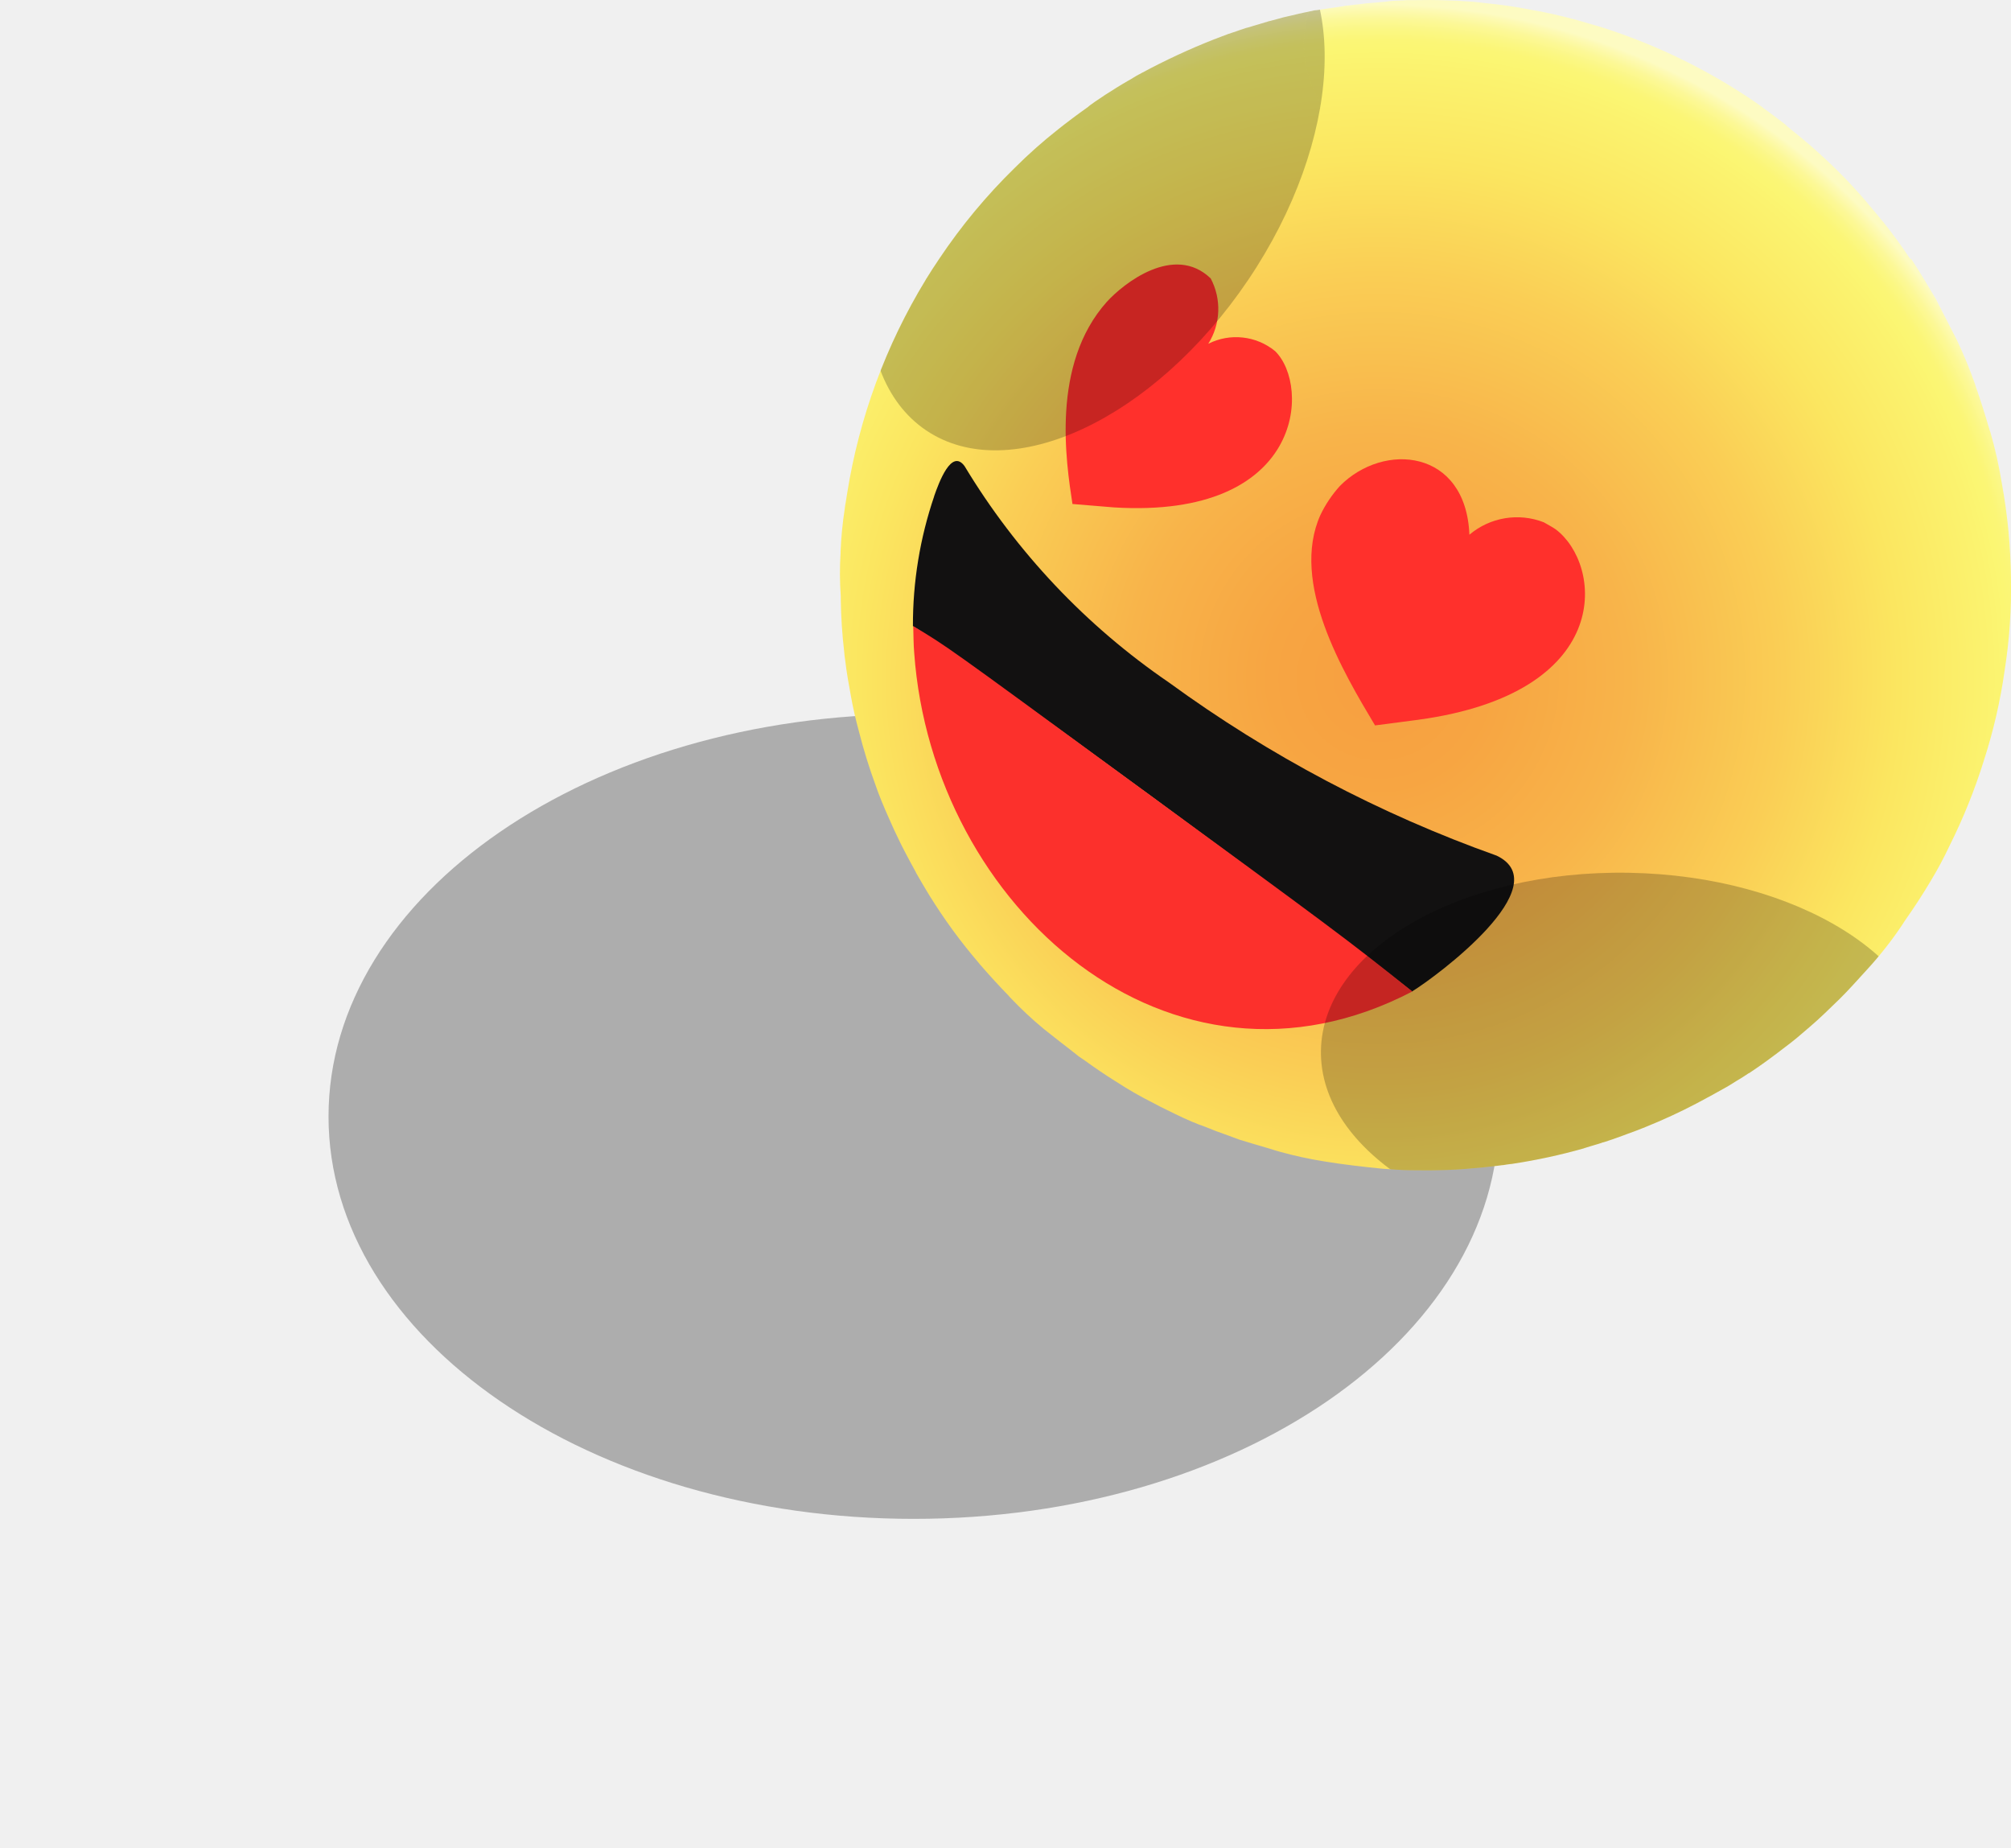
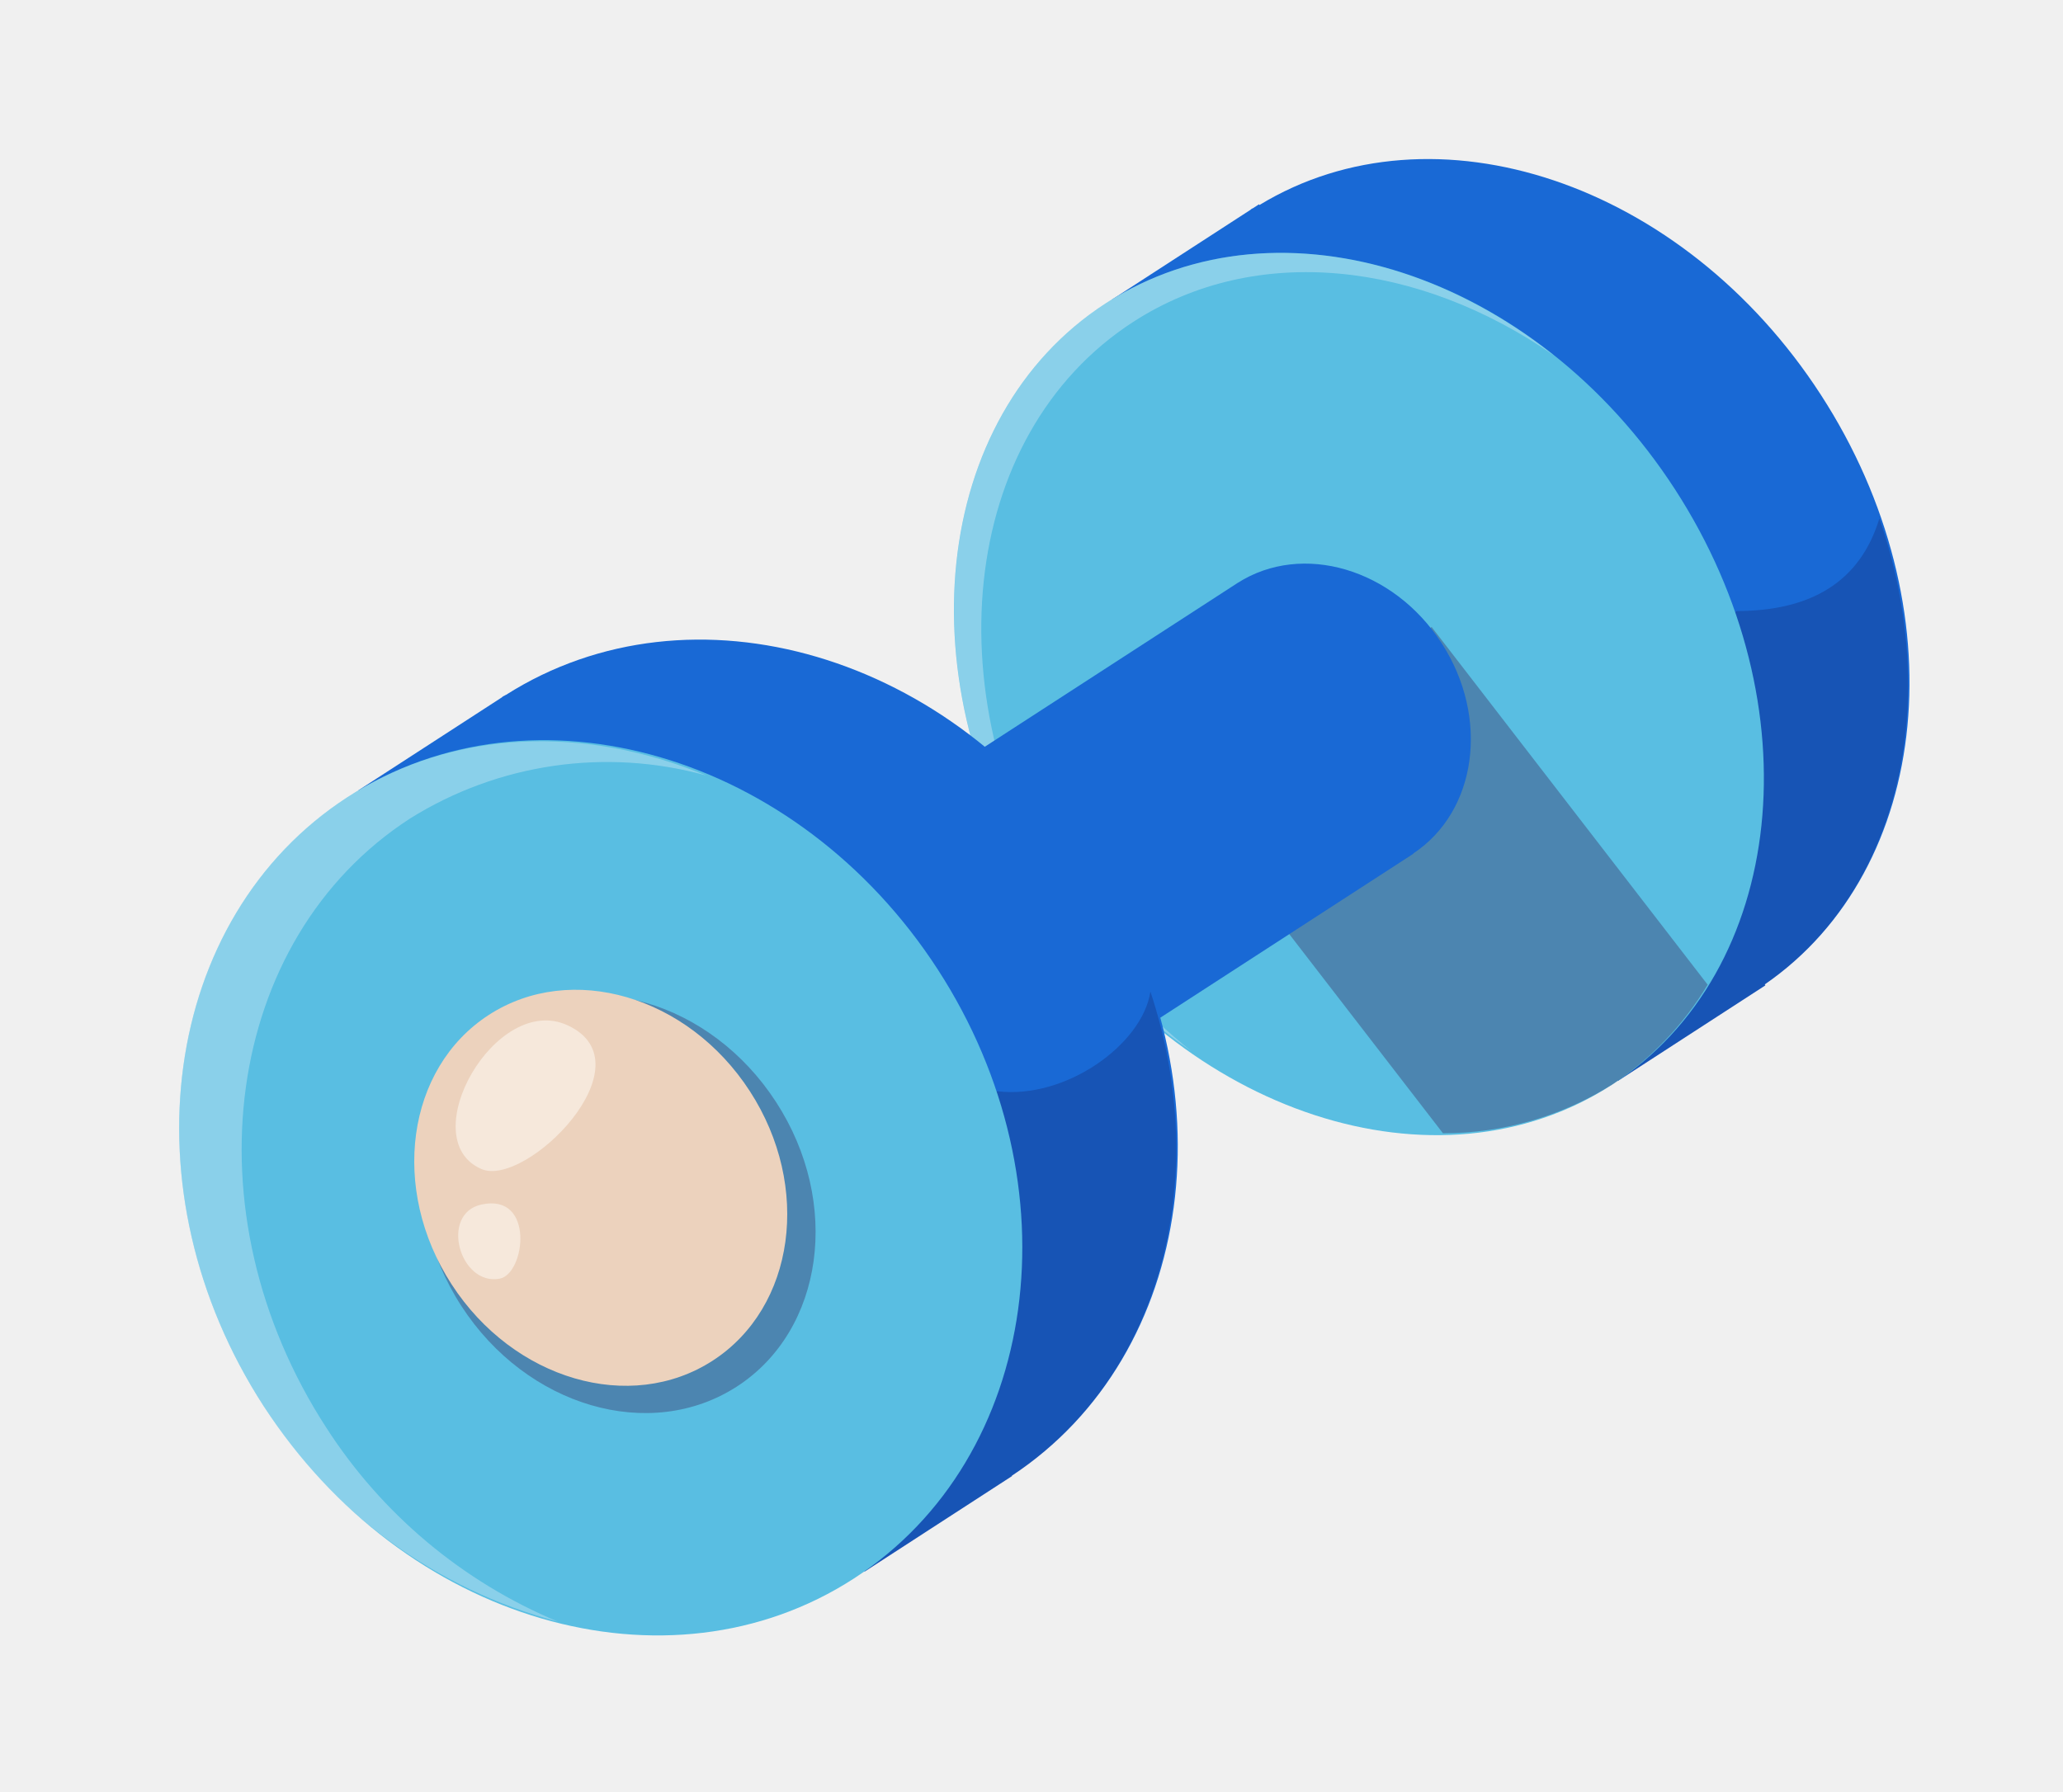
- <svg xmlns="http://www.w3.org/2000/svg" xmlns:xlink="http://www.w3.org/1999/xlink" width="82.478" height="75.758" viewBox="0 0 82.478 75.758">
-   <defs>
-     <radialGradient id="radial-gradient" cx="0.471" cy="0.58" r="0.575" gradientTransform="matrix(-0.999, -0.004, -0.004, 1, 0.933, 0.001)" gradientUnits="objectBoundingBox">
-       <stop offset="0" stop-color="#f79f40" />
-       <stop offset="0.163" stop-color="#f7a542" />
-       <stop offset="0.371" stop-color="#f8b44a" />
-       <stop offset="0.601" stop-color="#face55" />
-       <stop offset="0.771" stop-color="#fbe660" />
-       <stop offset="0.91" stop-color="#fbf36f" />
-       <stop offset="0.932" stop-color="#fbf672" />
-       <stop offset="0.947" stop-color="#fbf676" />
-       <stop offset="0.962" stop-color="#fbf783" />
-       <stop offset="0.978" stop-color="#fcf897" />
-       <stop offset="0.994" stop-color="#fdfab4" />
-       <stop offset="1" stop-color="#fdfbc2" />
-     </radialGradient>
-     <clipPath id="clip-path">
-       <path id="Trazado_116496" data-name="Trazado 116496" d="M52.65,29.84v-.06c0-.11-.03-.77-.15-1.75-.01-.09-.02-.17-.03-.26-.02-.12-.04-.25-.06-.38a23.894,23.894,0,0,0-3.15-8.77c0-.01-.01-.01-.01-.02-.17-.29-.35-.57-.54-.85h0a23.353,23.353,0,0,0-3.06-3.74,20.449,20.449,0,0,0-1.77-1.6c-.39-.32-.78-.62-1.19-.91a.265.265,0,0,1-.06-.05l-.05-.04-.21-.15c-.26-.18-.55-.37-.86-.57h0c-.01-.01-.02-.01-.03-.02-.15-.09-.3-.19-.47-.28-.07-.04-.15-.09-.22-.13s-.12-.07-.19-.11a1.092,1.092,0,0,0-.15-.08,25.413,25.413,0,0,0-2.93-1.4c-.26-.11-.47-.18-.58-.23l-.18-.07-.18-.07c-.01,0-.02-.01-.03-.01l-.04-.01-.3-.1-.04-.01c-.01,0-.03-.01-.04-.01l-.2-.07a2.759,2.759,0,0,0-.27-.08l-.23-.07c-.04-.01-.09-.03-.13-.04-.01,0-.03-.01-.04-.01s-.03-.01-.05-.01a.636.636,0,0,1-.07-.02l-.26-.07-.22-.06c-.07-.02-.14-.03-.21-.05h-.01l-.13-.03-.25-.06-.18-.04a2.049,2.049,0,0,0-.24-.05c-.01,0-.03-.01-.04-.01-.06-.01-.12-.03-.18-.04l-.11-.02-.13-.03h-.02l-.04-.01c-.02,0-.05-.01-.07-.01a1.766,1.766,0,0,1-.2-.04.6.6,0,0,0-.12-.02h0a2.068,2.068,0,0,1-.22-.04l-.19-.03c-.03-.01-.07-.01-.11-.02a.985.985,0,0,0-.17-.02,1,1,0,0,0-.16-.02l-.27-.03-.25-.03c-.03,0-.05-.01-.08-.01h-.02a1.641,1.641,0,0,0-.23-.02l-.34-.03c-.08-.01-.16-.01-.23-.02-.09-.01-.17-.01-.26-.02s-.18-.01-.27-.02A.97.97,0,0,1,29.76,7h-.37c-.48-.01-.96-.01-1.45,0-.11,0-.21,0-.31.01s-.22.01-.32.02c-.07,0-.13.01-.19.01-.16.01-.31.02-.46.04-.05,0-.11.01-.16.01-.22.02-.43.04-.64.07-.1.01-.2.02-.3.04h-.01c-.02,0-.04.01-.06.01q-.24.03-.45.06c-.11.02-.23.04-.34.05-.26.04-.47.08-.61.11-.7.14-1.38.3-2.06.5-.41.11-.77.22-1.21.38a24.021,24.021,0,0,0-5.31,2.61h0c-.17.11-.33.22-.49.33a.265.265,0,0,0-.06.05c-.28.2-.56.4-.84.61a.423.423,0,0,1-.07.05l-.02.02-.02.02c-.01.01-.02.02-.03.02s-.02.01-.03.02c-.08.06-.15.12-.23.18-.15.12-.3.24-.44.36-.08.07-.16.13-.24.2-.16.14-.32.27-.46.4l-.02.02-.02.02c-.03.03-.07.06-.1.09-.75.69-1.21,1.19-1.24,1.22-.23.25-.46.51-.69.77-.16.19-.33.38-.5.59-.01.01-.02.03-.04.04l-.03.03c-.34.42-.69.89-1.08,1.46l-.01.01-.01.01c-.01.01-.01.02-.02.02-.18.26-.36.55-.54.86-.16.26-.32.52-.46.75l-.46.88c-.15.29-.29.56-.42.82a16.758,16.758,0,0,0-.76,1.82h0v.01c-.22.6-.42,1.23-.6,1.84l-.01.02a.037.037,0,0,1-.01.03,17.968,17.968,0,0,0-.5,2.13,23.506,23.506,0,0,0-.17,7.66,22.794,22.794,0,0,0,.82,3.68,23.944,23.944,0,0,0,1.38,3.51,15.311,15.311,0,0,0,.75,1.42c.32.56.68,1.11,1.06,1.66.04.07.09.13.13.2a16,16,0,0,0,1.39,1.8c.34.37.78.88,1.14,1.24s.83.82,1.22,1.15h0c.42.37.6.53.99.83q.72.585,1.47,1.08h.01c.16.11.32.22.49.32.19.12.38.24.55.34.09.05.22.13.36.21a.573.573,0,0,1,.07.04c.15.09.33.18.52.29.04.02.09.05.13.07a22.789,22.789,0,0,0,2.12,1c.18.07.42.17.7.28l.24.09.42.15.3.1.11.03c.01,0,.01,0,.02.01l.16.05a2.759,2.759,0,0,0,.27.08l.26.08c.01,0,.02,0,.02.01a22.1,22.1,0,0,0,2.96.66l.09.01c.08.01.17.03.27.04h.03l.23.03.53.06c.24.03.56.05.79.07s.49.03.74.04h.02c.13.01.25.01.37.01.33.01.77,0,1.1.01s.79-.03,1.13-.05c.72-.06,1.68-.17,2.39-.28a18.747,18.747,0,0,0,1.84-.38c.14-.04.28-.08.43-.12.43-.12.87-.25,1.24-.36l.43-.16c.35-.12.69-.25,1.03-.38l.17-.06c.4-.15.89-.38,1.32-.59.19-.09.37-.18.55-.28a15.71,15.71,0,0,0,1.56-.88c.02-.01.03-.02.05-.03.41-.26.82-.52,1.22-.81.09-.06.18-.12.26-.17l.44-.34c.12-.09.23-.18.35-.27l.66-.52a14.289,14.289,0,0,0,1.37-1.26l.03-.03.07-.07c.35-.35.74-.77,1.2-1.29a.138.138,0,0,0,.03-.04h0a20.958,20.958,0,0,0,2.02-2.71c.01-.01.01-.02.02-.03.19-.3.38-.61.57-.95v-.01h0c.08-.14.16-.29.24-.44.11-.2.22-.41.31-.59l.09-.18c.16-.32.31-.65.47-.99.21-.47.41-.94.56-1.36h0c.26-.7.5-1.44.71-2.23.13-.48.25-.96.33-1.41.1-.48.18-.98.25-1.5.02-.12.03-.23.05-.34.08-.69.14-1.41.16-2.14v-.13C52.68,31.04,52.68,30.45,52.65,29.84Z" transform="translate(-4.654 -6.992)" />
-     </clipPath>
-     <linearGradient id="linear-gradient" x1="-0.166" y1="-323.933" x2="-1.166" y2="-323.933" gradientUnits="objectBoundingBox">
-       <stop offset="0" stop-color="#19b79c" />
-       <stop offset="0.405" stop-color="#1dbb9e" />
-       <stop offset="0.825" stop-color="#2ac8a3" />
-       <stop offset="0.997" stop-color="#31cfa6" />
-     </linearGradient>
-     <linearGradient id="linear-gradient-2" x1="-2.106" y1="-363.238" x2="-3.08" y2="-363.238" xlink:href="#linear-gradient" />
-     <clipPath id="clip-path-2">
-       <path id="Trazado_116504" data-name="Trazado 116504" d="M4.652,29.65v-.06a15.757,15.757,0,0,1,.17-1.74,2.335,2.335,0,0,1,.04-.26c.02-.12.04-.25.06-.38a24.088,24.088,0,0,1,3.22-8.75c0-.01.01-.01.01-.02.18-.29.36-.57.55-.85h0a23.39,23.39,0,0,1,3.09-3.72,20.134,20.134,0,0,1,1.78-1.58q.585-.465,1.2-.9a.265.265,0,0,0,.06-.05l.05-.04.21-.15c.26-.18.55-.37.86-.56h0c.01-.01.02-.01.03-.02.15-.09.31-.19.47-.28a2.53,2.53,0,0,0,.22-.13c.06-.04.12-.07.19-.11.05-.03.1-.05.15-.08a27.308,27.308,0,0,1,2.95-1.37c.26-.1.47-.18.58-.22l.18-.06.18-.06c.01,0,.02-.01.03-.01l.05-.02.3-.1.04-.01c.01,0,.03-.01.04-.01l.2-.06c.08-.02.19-.06.27-.08l.23-.07a.647.647,0,0,0,.13-.04c.01,0,.03-.01.04-.01s.03-.01.05-.01a.637.637,0,0,0,.07-.02l.26-.07.22-.06c.07-.02.14-.03.21-.05h.01l.13-.03c.08-.02.18-.04.25-.06l.18-.04c.08-.02.16-.03.24-.05.01,0,.03-.01.04-.01a1.163,1.163,0,0,0,.18-.04l.11-.01.13-.02h.02l.04-.01c.02,0,.05-.01.07-.01l.2-.03c.04-.01.09-.01.13-.02h0l.22-.03.19-.03a.516.516,0,0,0,.11-.02.985.985,0,0,1,.17-.02c.06-.01.11-.01.16-.02l.27-.03.25-.03c.03,0,.05-.01.08-.01h.02c.07-.01.15-.01.23-.02l.34-.03c.08-.01.16-.01.23-.02a1.569,1.569,0,0,1,.24-.03,2.437,2.437,0,0,1,.27-.01.86.86,0,0,1,.16-.01l.15-.01h.24c.49-.01.97-.01,1.45.01.11,0,.21.01.31.01s.22.01.32.02c.07,0,.13.01.19.01.16.01.31.02.46.04.05.01.11.01.16.02.22.02.43.05.64.07.1.01.2.03.3.04h.01c.02,0,.04.01.06.01.16.02.31.05.45.07l.34.06c.26.05.47.09.6.11.69.14,1.38.31,2.06.52.41.11.76.23,1.21.39a24.178,24.178,0,0,1,5.28,2.65h0c.16.11.33.22.49.34a.265.265,0,0,1,.06.05c.28.2.56.41.83.62a.424.424,0,0,0,.07.05l.02.02.02.02.03.03c.01.01.02.01.02.02.08.06.15.12.22.18.15.12.3.24.44.36.08.07.16.14.24.2.16.14.31.28.46.41l.02.02.02.02c.03.03.07.06.1.09.75.69,1.2,1.2,1.23,1.23.23.25.46.51.68.78.16.19.32.38.49.59.01.01.02.03.04.04l.02.03c.33.42.69.89,1.07,1.47l.04.01.01.01c.01.01.01.02.02.02.17.26.36.56.54.86.16.26.31.53.45.75l.45.88c.15.29.29.56.42.82a18.431,18.431,0,0,1,.75,1.83h0v.01c.21.6.41,1.23.59,1.85l.01.02a.037.037,0,0,0,.01.03,17.59,17.59,0,0,1,.48,2.14,22.71,22.71,0,0,1,.37,3.87,21.465,21.465,0,0,1-.26,3.8,21.96,21.96,0,0,1-.85,3.68,23.286,23.286,0,0,1-1.41,3.5,15.244,15.244,0,0,1-.76,1.42c-.33.56-.69,1.11-1.07,1.65-.04.07-.09.13-.13.2a15.2,15.2,0,0,1-1.41,1.79c-.34.37-.79.88-1.15,1.23s-.84.82-1.22,1.14h0c-.43.37-.6.52-1,.82-.49.38-.98.74-1.48,1.07H41.9c-.16.11-.32.21-.49.31-.19.12-.38.24-.55.33-.09.05-.22.12-.36.2a.574.574,0,0,0-.07.04c-.15.08-.33.18-.52.28-.04.02-.09.05-.13.07a23.108,23.108,0,0,1-2.12.98c-.18.07-.42.17-.71.27l-.24.09-.42.15-.3.1-.11.03c-.01,0-.01,0-.02.01l-.16.05c-.08.02-.19.06-.27.08l-.26.08c-.01,0-.02,0-.02.01a23.962,23.962,0,0,1-2.96.64l-.09.01c-.08.01-.17.02-.27.04H31.8l-.23.03-.53.06c-.24.02-.56.05-.79.07s-.49.03-.74.04h-.02c-.13,0-.25.01-.37.01-.33.01-.77,0-1.1,0s-.79-.04-1.13-.06c-.72-.07-1.68-.18-2.39-.3a16.281,16.281,0,0,1-1.84-.4c-.14-.04-.28-.08-.43-.13-.43-.12-.87-.26-1.24-.37l-.43-.16c-.35-.12-.69-.25-1.03-.39l-.17-.06c-.4-.15-.88-.38-1.32-.6-.19-.09-.37-.18-.55-.28a15.612,15.612,0,0,1-1.55-.89.219.219,0,0,0-.05-.03c-.41-.26-.81-.53-1.21-.82-.09-.06-.17-.12-.25-.17L14,49.97c-.12-.09-.23-.18-.35-.27l-.66-.52a15.233,15.233,0,0,1-1.36-1.27l-.03-.03-.06-.07c-.34-.35-.74-.78-1.19-1.3a.138.138,0,0,1-.03-.04h0a21.889,21.889,0,0,1-2-2.73c-.01-.01-.01-.02-.02-.03-.18-.3-.37-.61-.56-.95v-.01h0c-.08-.14-.16-.29-.24-.44-.11-.21-.22-.41-.31-.59l-.09-.18c-.16-.32-.31-.65-.46-.99-.21-.47-.41-.95-.55-1.36h0a22.441,22.441,0,0,1-.69-2.23c-.13-.48-.24-.96-.32-1.41-.09-.49-.18-.98-.24-1.5-.02-.12-.03-.23-.04-.34a21.166,21.166,0,0,1-.14-2.14v-.13A13.347,13.347,0,0,1,4.652,29.65Z" transform="translate(-4.627 -6.983)" fill="url(#radial-gradient)" />
-     </clipPath>
-   </defs>
-   <g id="Grupo_157926" data-name="Grupo 157926" transform="translate(13.474)">
-     <ellipse id="Elipse_4737" data-name="Elipse 4737" cx="24" cy="16.5" rx="24" ry="16.5" transform="translate(0 29.284)" fill="#0b0b0b" opacity="0.292" style="mix-blend-mode: multiply;isolation: isolate" />
-     <path id="Trazado_116493" data-name="Trazado 116493" d="M4.652,29.65v-.06a15.757,15.757,0,0,1,.17-1.74,2.335,2.335,0,0,1,.04-.26c.02-.12.04-.25.06-.38a24.088,24.088,0,0,1,3.22-8.75c0-.01.01-.01.01-.02.18-.29.36-.57.55-.85h0a23.39,23.39,0,0,1,3.09-3.72,20.134,20.134,0,0,1,1.78-1.58q.585-.465,1.2-.9a.265.265,0,0,0,.06-.05l.05-.04.21-.15c.26-.18.55-.37.86-.56h0c.01-.01.02-.01.03-.02.15-.09.31-.19.47-.28a2.53,2.53,0,0,0,.22-.13c.06-.04.12-.07.19-.11.05-.03.1-.05.15-.08a27.308,27.308,0,0,1,2.95-1.37c.26-.1.47-.18.58-.22l.18-.06.18-.06c.01,0,.02-.01.03-.01l.05-.02.3-.1.04-.01c.01,0,.03-.01.04-.01l.2-.06c.08-.02.19-.06.27-.08l.23-.07a.647.647,0,0,0,.13-.04c.01,0,.03-.01.04-.01s.03-.01.05-.01a.637.637,0,0,0,.07-.02l.26-.07.22-.06c.07-.02.14-.03.21-.05h.01l.13-.03c.08-.02.18-.04.25-.06l.18-.04c.08-.02.16-.03.24-.05.01,0,.03-.01.04-.01a1.163,1.163,0,0,0,.18-.04l.11-.01.13-.02h.02l.04-.01c.02,0,.05-.01.07-.01l.2-.03c.04-.01.09-.01.13-.02h0l.22-.03.19-.03a.516.516,0,0,0,.11-.02.985.985,0,0,1,.17-.02c.06-.01.11-.01.16-.02l.27-.03.25-.03c.03,0,.05-.01.08-.01h.02c.07-.01.15-.01.23-.02l.34-.03c.08-.01.16-.01.23-.02a1.569,1.569,0,0,1,.24-.03,2.437,2.437,0,0,1,.27-.01.86.86,0,0,1,.16-.01l.15-.01h.24c.49-.01.97-.01,1.45.01.11,0,.21.01.31.01s.22.01.32.02c.07,0,.13.01.19.01.16.01.31.02.46.04.05.01.11.01.16.02.22.02.43.05.64.07.1.01.2.03.3.04h.01c.02,0,.04.01.06.01.16.02.31.05.45.07l.34.06c.26.05.47.09.6.11.69.14,1.38.31,2.06.52.41.11.76.23,1.21.39a24.178,24.178,0,0,1,5.28,2.65h0c.16.11.33.22.49.34a.265.265,0,0,1,.06.05c.28.2.56.41.83.62a.424.424,0,0,0,.07.05l.02.02.02.02.03.03c.01.01.02.01.02.02.08.06.15.12.22.18.15.12.3.24.44.36.08.07.16.14.24.2.16.14.31.28.46.41l.02.02.02.02c.03.03.07.06.1.09.75.69,1.2,1.2,1.23,1.23.23.25.46.51.68.78.16.19.32.38.49.59.01.01.02.03.04.04l.02.03c.33.42.69.89,1.07,1.47l.04.01.01.01c.01.01.01.02.02.02.17.26.36.56.54.86.16.26.31.53.45.75l.45.88c.15.29.29.56.42.82a18.431,18.431,0,0,1,.75,1.83h0v.01c.21.6.41,1.23.59,1.85l.01.02a.037.037,0,0,0,.01.03,17.59,17.59,0,0,1,.48,2.14,22.71,22.71,0,0,1,.37,3.87,21.465,21.465,0,0,1-.26,3.8,21.96,21.96,0,0,1-.85,3.68,23.286,23.286,0,0,1-1.41,3.5,15.244,15.244,0,0,1-.76,1.42c-.33.56-.69,1.11-1.07,1.65-.04.07-.09.13-.13.2a15.2,15.2,0,0,1-1.41,1.79c-.34.37-.79.88-1.15,1.23s-.84.82-1.22,1.14h0c-.43.37-.6.52-1,.82-.49.38-.98.74-1.48,1.07H41.9c-.16.11-.32.21-.49.31-.19.12-.38.24-.55.33-.09.05-.22.12-.36.2a.574.574,0,0,0-.07.04c-.15.08-.33.18-.52.28-.04.02-.09.05-.13.07a23.108,23.108,0,0,1-2.12.98c-.18.07-.42.17-.71.27l-.24.09-.42.15-.3.1-.11.03c-.01,0-.01,0-.02.01l-.16.05c-.08.02-.19.06-.27.08l-.26.08c-.01,0-.02,0-.02.01a23.962,23.962,0,0,1-2.96.64l-.09.01c-.08.01-.17.02-.27.04H31.8l-.23.03-.53.06c-.24.02-.56.05-.79.07s-.49.03-.74.04h-.02c-.13,0-.25.01-.37.01-.33.01-.77,0-1.1,0s-.79-.04-1.13-.06c-.72-.07-1.68-.18-2.39-.3a16.281,16.281,0,0,1-1.84-.4c-.14-.04-.28-.08-.43-.13-.43-.12-.87-.26-1.24-.37l-.43-.16c-.35-.12-.69-.25-1.03-.39l-.17-.06c-.4-.15-.88-.38-1.32-.6-.19-.09-.37-.18-.55-.28a15.612,15.612,0,0,1-1.55-.89.219.219,0,0,0-.05-.03c-.41-.26-.81-.53-1.21-.82-.09-.06-.17-.12-.25-.17L14,49.97c-.12-.09-.23-.18-.35-.27l-.66-.52a15.233,15.233,0,0,1-1.36-1.27l-.03-.03-.06-.07c-.34-.35-.74-.78-1.19-1.3a.138.138,0,0,1-.03-.04h0a21.889,21.889,0,0,1-2-2.73c-.01-.01-.01-.02-.02-.03-.18-.3-.37-.61-.56-.95v-.01h0c-.08-.14-.16-.29-.24-.44-.11-.21-.22-.41-.31-.59l-.09-.18c-.16-.32-.31-.65-.46-.99-.21-.47-.41-.95-.55-1.36h0a22.441,22.441,0,0,1-.69-2.23c-.13-.48-.24-.96-.32-1.41-.09-.49-.18-.98-.24-1.5-.02-.12-.03-.23-.04-.34a21.166,21.166,0,0,1-.14-2.14v-.13A13.347,13.347,0,0,1,4.652,29.65Z" transform="translate(16.349 -6.983)" fill="url(#radial-gradient)" />
-     <g id="Grupo_86225" data-name="Grupo 86225" transform="translate(20.955 0.009)" clip-path="url(#clip-path)">
-       <path id="Trazado_116494" data-name="Trazado 116494" d="M50.67,21.64a4.37,4.37,0,0,1,.18-.46C50.8,21.33,50.74,21.48,50.67,21.64Z" transform="translate(-48.844 -6.992)" fill="url(#linear-gradient)" />
-       <path id="Trazado_116495" data-name="Trazado 116495" d="M4.7,34.92c.03-.14.05-.28.08-.41C4.75,34.65,4.73,34.79,4.7,34.92Z" transform="translate(43.196 -6.992)" fill="url(#linear-gradient-2)" />
-     </g>
-     <path id="Trazado_116497" data-name="Trazado 116497" d="M25.873,27.33A16.375,16.375,0,0,0,25,32.66c2.26,1.39,16.97,12.2,20.47,14.98,1.03-.63,6.02-4.35,3.47-5.57a52.925,52.925,0,0,1-13.44-7.1,28.664,28.664,0,0,1-8.38-8.87c-.54-.75-1.06.69-1.25,1.23" transform="translate(-1.032 -6.983)" fill="#121111" />
-     <path id="Trazado_116499" data-name="Trazado 116499" d="M29.22,33.76c.75,10.43,10.52,19.05,20.43,13.88-2.65-2.12-3.33-2.62-11.66-8.71-7.45-5.46-7.45-5.46-8.81-6.27.01.33.01.77.04,1.1" transform="translate(-5.199 -6.983)" fill="#fc302c" />
-     <g id="Grupo_86231" data-name="Grupo 86231" transform="translate(40.307 18.833)">
-       <path id="Trazado_116501" data-name="Trazado 116501" d="M22.473,28.1c-1.25,2.78.93,6.44,2.24,8.63.65-.09,1.52-.19,2.17-.29,7.67-1.22,7.14-6.32,5.24-7.75-.14-.1-.34-.2-.49-.29a3.024,3.024,0,0,0-3.05.51c-.14-3.51-3.51-3.82-5.31-2a4.969,4.969,0,0,0-.8,1.19" transform="translate(-22.099 -25.816)" fill="#ff302c" />
-     </g>
-     <g id="Grupo_86232" data-name="Grupo 86232" transform="translate(30.232 10.846)">
-       <path id="Trazado_116503" data-name="Trazado 116503" d="M35.806,19.36c-2.3,2.57-1.67,6.58-1.41,8.29.51.04,1.19.1,1.7.14,7.78.48,8.08-4.98,6.61-6.41a2.529,2.529,0,0,0-2.74-.3,2.679,2.679,0,0,0,.1-2.68c-1.5-1.44-3.58.21-4.26.96" transform="translate(-34.117 -17.829)" fill="#ff302c" />
-     </g>
-     <g id="Enmascarar_grupo_59" data-name="Enmascarar grupo 59" transform="translate(20.976 0)" clip-path="url(#clip-path-2)">
-       <g id="Grupo_86233" data-name="Grupo 86233" transform="translate(-2.683 -7.272)" opacity="0.561" style="mix-blend-mode: multiply;isolation: isolate">
-         <g id="Grupo_86230" data-name="Grupo 86230" transform="translate(0)">
-           <ellipse id="Elipse_4734" data-name="Elipse 4734" cx="12.5" cy="7.5" rx="12.5" ry="7.5" transform="translate(21.707 1.557)" fill="#fff" opacity="0.743" />
-           <ellipse id="Elipse_4735" data-name="Elipse 4735" cx="12.5" cy="7.5" rx="12.5" ry="7.5" transform="translate(26.415 8.388) rotate(124)" opacity="0.387" />
-           <ellipse id="Elipse_4736" data-name="Elipse 4736" cx="12.5" cy="7.5" rx="12.5" ry="7.5" transform="matrix(-1, -0.017, 0.017, -1, 47.282, 58.274)" opacity="0.387" />
-         </g>
-       </g>
+ <svg xmlns="http://www.w3.org/2000/svg" width="94.454" height="82.055" viewBox="0 0 94.454 82.055">
+   <g id="Grupo_1065419" data-name="Grupo 1065419" transform="matrix(0.839, -0.545, 0.545, 0.839, -824.512, -620.273)">
+     <path id="Trazado_801760" data-name="Trazado 801760" d="M411.477,1029.393c.013-11.6-7.484-21-16.814-21.276v-.039h-.32c-.026,0-.05-.009-.076-.009s-.051.009-.077.009l-7.567-.008,0,2.293c-5.668,3.485-9.6,10.639-9.611,18.995s3.91,15.518,9.57,19.016l0,2.3,8.041.008v-.052C403.948,1050.376,411.465,1040.994,411.477,1029.393Z" transform="translate(1.941 0.001)" fill="#1969d5" />
+     <path id="Trazado_801761" data-name="Trazado 801761" d="M386.549,1047.315l0,2.3,8.041.008v-.052c7.579-.208,13.886-6.48,16.022-15.028-2.332,1.964-4.942,1.839-7.784,0l-25.081-.008A20.769,20.769,0,0,0,386.549,1047.315Z" transform="translate(1.97 1.059)" fill="#8a0040" opacity="0.2" style="mix-blend-mode: multiply;isolation: isolate" />
+     <ellipse id="Elipse_8318" data-name="Elipse 8318" cx="21.308" cy="17.234" rx="21.308" ry="17.234" transform="translate(370.972 1050.656) rotate(-89.937)" fill="#59bee2" />
+     <path id="Trazado_801762" data-name="Trazado 801762" d="M392.422,1048.429l-1.674-20.611-13.7,1.113,1.511,18.6a14.517,14.517,0,0,0,7.7,2.351A14.3,14.3,0,0,0,392.422,1048.429Z" transform="translate(1.943 0.79)" fill="#8a0040" opacity="0.3" style="mix-blend-mode: multiply;isolation: isolate" />
+     <path id="Trazado_801763" data-name="Trazado 801763" d="M369.943,1030.746c.013-11.768,7.739-21.3,17.258-21.29,6.73.008,12.49,4.83,15.321,11.785-2.58-7.728-8.72-13.175-15.9-13.182-9.519-.01-17.245,9.521-17.258,21.289a25.154,25.154,0,0,0,1.892,9.544A25.61,25.61,0,0,1,369.943,1030.746Z" transform="translate(1.636 0.001)" fill="#fff2f8" opacity="0.3" style="mix-blend-mode: screen;isolation: isolate" />
+     <path id="Trazado_801764" data-name="Trazado 801764" d="M391.583,1028.933c.005-4.063-2.82-7.357-6.319-7.391v0h-.019c-.009,0-.019,0-.028,0s-.009,0-.014,0l-29.507-.032-.016,14.775,29.567.033v-.013C388.745,1036.278,391.579,1033,391.583,1028.933Z" transform="translate(1.089 0.538)" fill="#1969d5" />
+     <path id="Trazado_801765" data-name="Trazado 801765" d="M373.356,1029.446c.012-11.715-8.135-21.216-18.223-21.312v-.006h-.051c-.028,0-.054-.009-.082-.01s-.054.01-.082.01l-7.826-.009,0,2.139c-6.178,3.429-10.484,10.677-10.492,19.147s4.278,15.729,10.449,19.17l0,2.152,8.041.008v-.018C365.174,1050.644,373.343,1041.161,373.356,1029.446Z" transform="translate(0.327 0.003)" fill="#1969d5" />
+     <path id="Trazado_801766" data-name="Trazado 801766" d="M347.017,1047.521l0,2.152,8.041.008v-.018c8.235-.06,15.11-6.433,17.394-15.13-1.634,1.837-5.963,2.029-8.373,0l-26.721-.009A20.775,20.775,0,0,0,347.017,1047.521Z" transform="translate(0.357 1.058)" fill="#8a0040" opacity="0.2" style="mix-blend-mode: multiply;isolation: isolate" />
+     <ellipse id="Elipse_8319" data-name="Elipse 8319" cx="21.308" cy="18.379" rx="21.308" ry="18.379" transform="translate(328.418 1050.708) rotate(-89.937)" fill="#59bee2" />
+     <path id="Trazado_801767" data-name="Trazado 801767" d="M355.3,1030.023c-.005,5.495-3.853,9.945-8.592,9.94s-8.577-4.463-8.571-9.958,3.853-9.945,8.593-9.94S355.309,1024.527,355.3,1030.023Z" transform="translate(0.388 0.48)" fill="#8a0040" opacity="0.3" style="mix-blend-mode: multiply;isolation: isolate" />
+     <ellipse id="Elipse_8320" data-name="Elipse 8320" cx="9.426" cy="8.131" rx="9.426" ry="8.131" transform="translate(338.68 1038.837) rotate(-89.937)" fill="#ecd2bd" />
+     <path id="Trazado_801768" data-name="Trazado 801768" d="M330.306,1031.776c.012-11.768,8.251-21.3,18.4-21.288a17.007,17.007,0,0,1,12.441,5.73c-3.362-4.9-8.485-8.1-14.306-8.109-10.15-.011-18.389,9.519-18.4,21.287a22.827,22.827,0,0,0,5.914,15.6A23.254,23.254,0,0,1,330.306,1031.776Z" transform="translate(0.001 0.003)" fill="#fff2f8" opacity="0.3" style="mix-blend-mode: screen;isolation: isolate" />
+     <g id="Grupo_1065418" data-name="Grupo 1065418" transform="translate(339.797 1021.178)" opacity="0.5" style="mix-blend-mode: screen;isolation: isolate">
+       <path id="Trazado_801769" data-name="Trazado 801769" d="M349.071,1021.863c2.21,3.543-5.684,5.2-6.9,3.355C340.276,1022.357,347.144,1018.772,349.071,1021.863Z" transform="translate(-339.26 -1020.673)" fill="#fff6e5" />
+       <path id="Trazado_801770" data-name="Trazado 801770" d="M341.39,1026.361c2.345.888-.043,3.755-1.152,3.3C338.517,1028.945,339.552,1025.665,341.39,1026.361Z" transform="translate(-339.36 -1020.45)" fill="#fff6e5" />
    </g>
  </g>
</svg>
